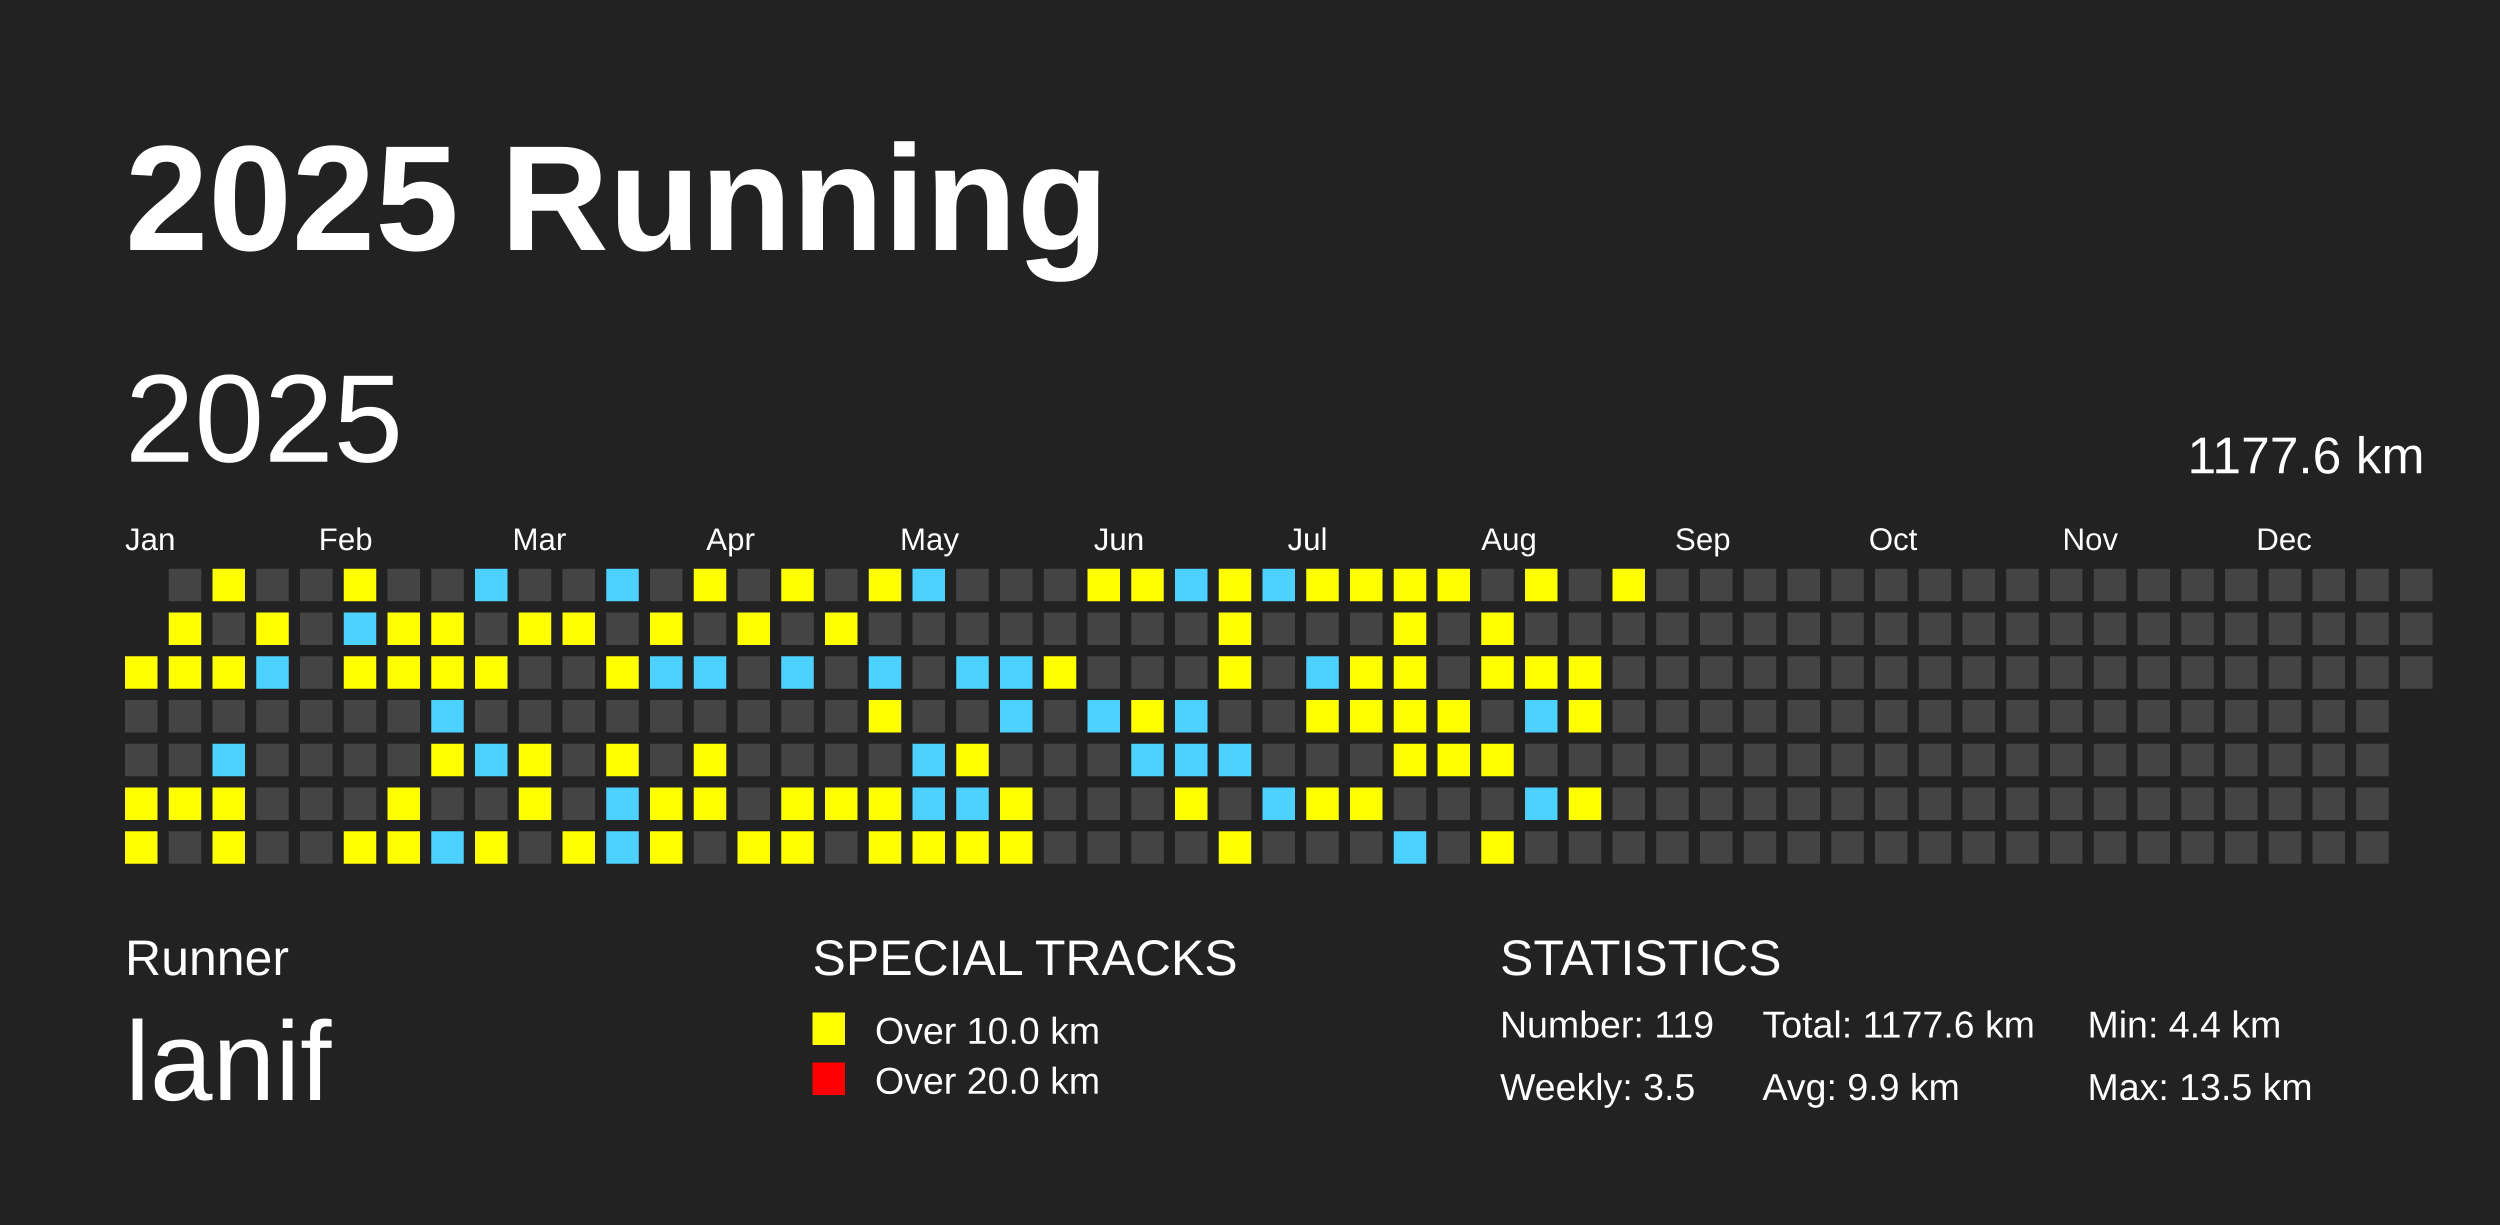
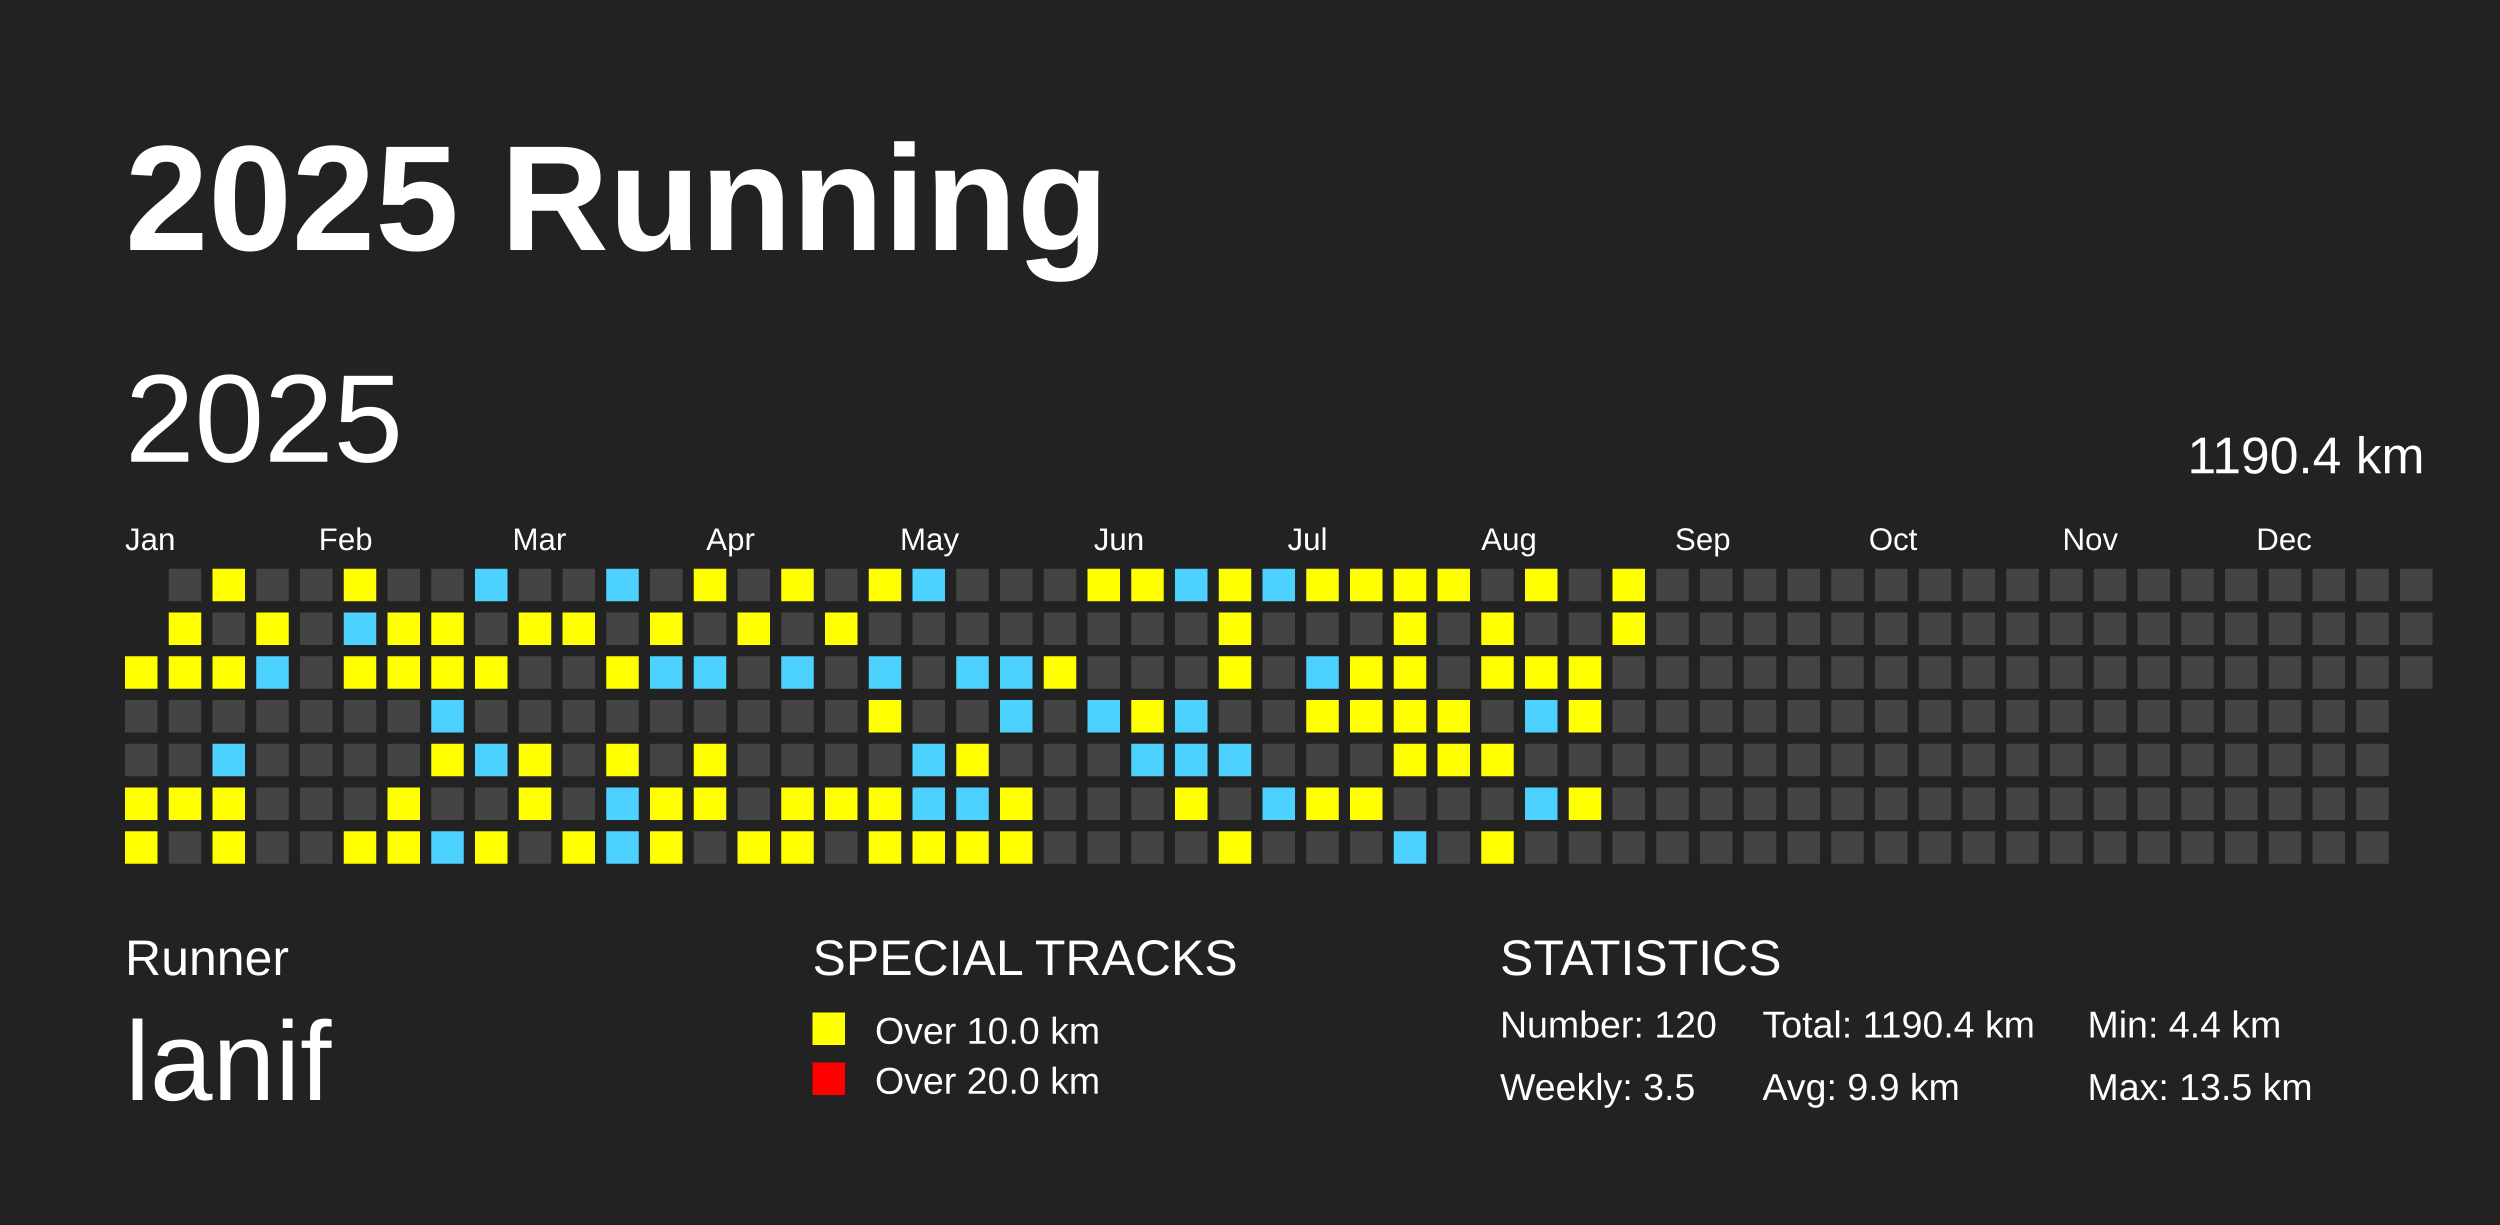
<svg xmlns="http://www.w3.org/2000/svg" baseProfile="full" height="98mm" version="1.1" viewBox="0,0,200,98" width="200mm">
  <defs />
  <rect fill="#222222" height="98" width="200" x="0" y="0" />
  <text fill="#FFFFFF" style="font-size:12px; font-family:Arial; font-weight:bold;" x="10" y="20">2025 Running</text>
  <text fill="#FFFFFF" style="font-size:4px; font-family:Arial" x="10" y="78">Runner</text>
  <text fill="#FFFFFF" style="font-size:9px; font-family:Arial" x="10" y="88">lanif</text>
  <text fill="#FFFFFF" style="font-size:4px; font-family:Arial" x="65" y="78">SPECIAL TRACKS</text>
  <rect fill="yellow" height="2.6" width="2.6" x="65" y="81" />
  <text fill="#FFFFFF" style="font-size:3px; font-family:Arial" x="70" y="83.5">Over 10.0 km</text>
  <rect fill="red" height="2.6" width="2.6" x="65" y="85" />
  <text fill="#FFFFFF" style="font-size:3px; font-family:Arial" x="70" y="87.5">Over 20.0 km</text>
  <text fill="#FFFFFF" style="font-size:4px; font-family:Arial" x="120" y="78">STATISTICS</text>
-   <text fill="#FFFFFF" style="font-size:3px; font-family:Arial" x="120" y="83">Number: 119</text>
+   <text fill="#FFFFFF" style="font-size:3px; font-family:Arial" x="120" y="83">Number: 120</text>
  <text fill="#FFFFFF" style="font-size:3px; font-family:Arial" x="120" y="88">Weekly: 3.5</text>
-   <text fill="#FFFFFF" style="font-size:3px; font-family:Arial" x="141" y="83">Total: 1177.6 km</text>
+   <text fill="#FFFFFF" style="font-size:3px; font-family:Arial" x="141" y="83">Total: 1190.4 km</text>
  <text fill="#FFFFFF" style="font-size:3px; font-family:Arial" x="141" y="88">Avg: 9.9 km</text>
  <text fill="#FFFFFF" style="font-size:3px; font-family:Arial" x="167" y="83">Min: 4.4 km</text>
  <text fill="#FFFFFF" style="font-size:3px; font-family:Arial" x="167" y="88">Max: 13.5 km</text>
  <text dominant-baseline="hanging" fill="#FFFFFF" style="font-size:10.0px; font-family:Arial;" x="10" y="30">2025</text>
-   <text dominant-baseline="hanging" fill="#FFFFFF" style="font-size:4.125px; font-family:Arial;" x="175" y="35">1177.6 km</text>
+   <text dominant-baseline="hanging" fill="#FFFFFF" style="font-size:4.125px; font-family:Arial;" x="175" y="35">1190.4 km</text>
  <text fill="#FFFFFF" style="font-size:2.5px; font-family:Arial" x="10.0" y="44">Jan</text>
  <text fill="#FFFFFF" style="font-size:2.5px; font-family:Arial" x="25.5" y="44">Feb</text>
  <text fill="#FFFFFF" style="font-size:2.5px; font-family:Arial" x="41.0" y="44">Mar</text>
  <text fill="#FFFFFF" style="font-size:2.5px; font-family:Arial" x="56.5" y="44">Apr</text>
  <text fill="#FFFFFF" style="font-size:2.5px; font-family:Arial" x="72.0" y="44">May</text>
  <text fill="#FFFFFF" style="font-size:2.5px; font-family:Arial" x="87.5" y="44">Jun</text>
  <text fill="#FFFFFF" style="font-size:2.5px; font-family:Arial" x="103.0" y="44">Jul</text>
  <text fill="#FFFFFF" style="font-size:2.5px; font-family:Arial" x="118.5" y="44">Aug</text>
  <text fill="#FFFFFF" style="font-size:2.5px; font-family:Arial" x="134.0" y="44">Sep</text>
  <text fill="#FFFFFF" style="font-size:2.5px; font-family:Arial" x="149.5" y="44">Oct</text>
  <text fill="#FFFFFF" style="font-size:2.5px; font-family:Arial" x="165.0" y="44">Nov</text>
  <text fill="#FFFFFF" style="font-size:2.5px; font-family:Arial" x="180.5" y="44">Dec</text>
  <rect fill="yellow" height="2.6" width="2.6" x="10.0" y="52.5" />
  <rect fill="#444444" height="2.6" width="2.6" x="10.0" y="56.0" />
  <rect fill="#444444" height="2.6" width="2.6" x="10.0" y="59.5" />
  <rect fill="yellow" height="2.6" width="2.6" x="10.0" y="63.0" />
  <rect fill="yellow" height="2.6" width="2.6" x="10.0" y="66.5" />
  <rect fill="#444444" height="2.6" width="2.6" x="13.5" y="45.5" />
  <rect fill="yellow" height="2.6" width="2.6" x="13.5" y="49.0" />
  <rect fill="yellow" height="2.6" width="2.6" x="13.5" y="52.5" />
  <rect fill="#444444" height="2.6" width="2.6" x="13.5" y="56.0" />
  <rect fill="#444444" height="2.6" width="2.6" x="13.5" y="59.5" />
  <rect fill="yellow" height="2.6" width="2.6" x="13.5" y="63.0" />
  <rect fill="#444444" height="2.6" width="2.6" x="13.5" y="66.5" />
  <rect fill="yellow" height="2.6" width="2.6" x="17.0" y="45.5" />
  <rect fill="#444444" height="2.6" width="2.6" x="17.0" y="49.0" />
  <rect fill="yellow" height="2.6" width="2.6" x="17.0" y="52.5" />
  <rect fill="#444444" height="2.6" width="2.6" x="17.0" y="56.0" />
  <rect fill="#4DD2FF" height="2.6" width="2.6" x="17.0" y="59.5" />
  <rect fill="yellow" height="2.6" width="2.6" x="17.0" y="63.0" />
  <rect fill="yellow" height="2.6" width="2.6" x="17.0" y="66.5" />
  <rect fill="#444444" height="2.6" width="2.6" x="20.5" y="45.5" />
  <rect fill="yellow" height="2.6" width="2.6" x="20.5" y="49.0" />
  <rect fill="#4DD2FF" height="2.6" width="2.6" x="20.5" y="52.5" />
  <rect fill="#444444" height="2.6" width="2.6" x="20.5" y="56.0" />
  <rect fill="#444444" height="2.6" width="2.6" x="20.5" y="59.5" />
  <rect fill="#444444" height="2.6" width="2.6" x="20.5" y="63.0" />
  <rect fill="#444444" height="2.6" width="2.6" x="20.5" y="66.5" />
  <rect fill="#444444" height="2.6" width="2.6" x="24.0" y="45.5" />
  <rect fill="#444444" height="2.6" width="2.6" x="24.0" y="49.0" />
  <rect fill="#444444" height="2.6" width="2.6" x="24.0" y="52.5" />
  <rect fill="#444444" height="2.6" width="2.6" x="24.0" y="56.0" />
  <rect fill="#444444" height="2.6" width="2.6" x="24.0" y="59.5" />
  <rect fill="#444444" height="2.6" width="2.6" x="24.0" y="63.0" />
  <rect fill="#444444" height="2.6" width="2.6" x="24.0" y="66.5" />
  <rect fill="yellow" height="2.6" width="2.6" x="27.5" y="45.5" />
  <rect fill="#4DD2FF" height="2.6" width="2.6" x="27.5" y="49.0" />
  <rect fill="yellow" height="2.6" width="2.6" x="27.5" y="52.5" />
  <rect fill="#444444" height="2.6" width="2.6" x="27.5" y="56.0" />
  <rect fill="#444444" height="2.6" width="2.6" x="27.5" y="59.5" />
  <rect fill="#444444" height="2.6" width="2.6" x="27.5" y="63.0" />
  <rect fill="yellow" height="2.6" width="2.6" x="27.5" y="66.5" />
  <rect fill="#444444" height="2.6" width="2.6" x="31.0" y="45.5" />
  <rect fill="yellow" height="2.6" width="2.6" x="31.0" y="49.0" />
  <rect fill="yellow" height="2.6" width="2.6" x="31.0" y="52.5" />
  <rect fill="#444444" height="2.6" width="2.6" x="31.0" y="56.0" />
  <rect fill="#444444" height="2.6" width="2.6" x="31.0" y="59.5" />
  <rect fill="yellow" height="2.6" width="2.6" x="31.0" y="63.0" />
  <rect fill="yellow" height="2.6" width="2.6" x="31.0" y="66.5" />
  <rect fill="#444444" height="2.6" width="2.6" x="34.5" y="45.5" />
  <rect fill="yellow" height="2.6" width="2.6" x="34.5" y="49.0" />
  <rect fill="yellow" height="2.6" width="2.6" x="34.5" y="52.5" />
  <rect fill="#4DD2FF" height="2.6" width="2.6" x="34.5" y="56.0" />
  <rect fill="yellow" height="2.6" width="2.6" x="34.5" y="59.5" />
  <rect fill="#444444" height="2.6" width="2.6" x="34.5" y="63.0" />
  <rect fill="#4DD2FF" height="2.6" width="2.6" x="34.5" y="66.5" />
  <rect fill="#4DD2FF" height="2.6" width="2.6" x="38.0" y="45.5" />
  <rect fill="#444444" height="2.6" width="2.6" x="38.0" y="49.0" />
  <rect fill="yellow" height="2.6" width="2.6" x="38.0" y="52.5" />
  <rect fill="#444444" height="2.6" width="2.6" x="38.0" y="56.0" />
  <rect fill="#4DD2FF" height="2.6" width="2.6" x="38.0" y="59.5" />
  <rect fill="#444444" height="2.6" width="2.6" x="38.0" y="63.0" />
  <rect fill="yellow" height="2.6" width="2.6" x="38.0" y="66.5" />
  <rect fill="#444444" height="2.6" width="2.6" x="41.5" y="45.5" />
  <rect fill="yellow" height="2.6" width="2.6" x="41.5" y="49.0" />
  <rect fill="#444444" height="2.6" width="2.6" x="41.5" y="52.5" />
  <rect fill="#444444" height="2.6" width="2.6" x="41.5" y="56.0" />
  <rect fill="yellow" height="2.6" width="2.6" x="41.5" y="59.5" />
  <rect fill="yellow" height="2.6" width="2.6" x="41.5" y="63.0" />
  <rect fill="#444444" height="2.6" width="2.6" x="41.5" y="66.5" />
  <rect fill="#444444" height="2.6" width="2.6" x="45.0" y="45.5" />
  <rect fill="yellow" height="2.6" width="2.6" x="45.0" y="49.0" />
  <rect fill="#444444" height="2.6" width="2.6" x="45.0" y="52.5" />
  <rect fill="#444444" height="2.6" width="2.6" x="45.0" y="56.0" />
  <rect fill="#444444" height="2.6" width="2.6" x="45.0" y="59.5" />
  <rect fill="#444444" height="2.6" width="2.6" x="45.0" y="63.0" />
  <rect fill="yellow" height="2.6" width="2.6" x="45.0" y="66.5" />
  <rect fill="#4DD2FF" height="2.6" width="2.6" x="48.5" y="45.5" />
  <rect fill="#444444" height="2.6" width="2.6" x="48.5" y="49.0" />
  <rect fill="yellow" height="2.6" width="2.6" x="48.5" y="52.5" />
  <rect fill="#444444" height="2.6" width="2.6" x="48.5" y="56.0" />
  <rect fill="yellow" height="2.6" width="2.6" x="48.5" y="59.5" />
  <rect fill="#4DD2FF" height="2.6" width="2.6" x="48.5" y="63.0" />
  <rect fill="#4DD2FF" height="2.6" width="2.6" x="48.5" y="66.5" />
  <rect fill="#444444" height="2.6" width="2.6" x="52.0" y="45.5" />
  <rect fill="yellow" height="2.6" width="2.6" x="52.0" y="49.0" />
  <rect fill="#4DD2FF" height="2.6" width="2.6" x="52.0" y="52.5" />
  <rect fill="#444444" height="2.6" width="2.6" x="52.0" y="56.0" />
  <rect fill="#444444" height="2.6" width="2.6" x="52.0" y="59.5" />
  <rect fill="yellow" height="2.6" width="2.6" x="52.0" y="63.0" />
  <rect fill="yellow" height="2.6" width="2.6" x="52.0" y="66.5" />
  <rect fill="yellow" height="2.6" width="2.6" x="55.5" y="45.5" />
  <rect fill="#444444" height="2.6" width="2.6" x="55.5" y="49.0" />
  <rect fill="#4DD2FF" height="2.6" width="2.6" x="55.5" y="52.5" />
  <rect fill="#444444" height="2.6" width="2.6" x="55.5" y="56.0" />
  <rect fill="yellow" height="2.6" width="2.6" x="55.5" y="59.5" />
  <rect fill="yellow" height="2.6" width="2.6" x="55.5" y="63.0" />
  <rect fill="#444444" height="2.6" width="2.6" x="55.5" y="66.5" />
  <rect fill="#444444" height="2.6" width="2.6" x="59.0" y="45.5" />
  <rect fill="yellow" height="2.6" width="2.6" x="59.0" y="49.0" />
  <rect fill="#444444" height="2.6" width="2.6" x="59.0" y="52.5" />
  <rect fill="#444444" height="2.6" width="2.6" x="59.0" y="56.0" />
  <rect fill="#444444" height="2.6" width="2.6" x="59.0" y="59.5" />
  <rect fill="#444444" height="2.6" width="2.6" x="59.0" y="63.0" />
  <rect fill="yellow" height="2.6" width="2.6" x="59.0" y="66.5" />
  <rect fill="yellow" height="2.6" width="2.6" x="62.5" y="45.5" />
  <rect fill="#444444" height="2.6" width="2.6" x="62.5" y="49.0" />
  <rect fill="#4DD2FF" height="2.6" width="2.6" x="62.5" y="52.5" />
  <rect fill="#444444" height="2.6" width="2.6" x="62.5" y="56.0" />
  <rect fill="#444444" height="2.6" width="2.6" x="62.5" y="59.5" />
  <rect fill="yellow" height="2.6" width="2.6" x="62.5" y="63.0" />
  <rect fill="yellow" height="2.6" width="2.6" x="62.5" y="66.5" />
  <rect fill="#444444" height="2.6" width="2.6" x="66.0" y="45.5" />
  <rect fill="yellow" height="2.6" width="2.6" x="66.0" y="49.0" />
  <rect fill="#444444" height="2.6" width="2.6" x="66.0" y="52.5" />
  <rect fill="#444444" height="2.6" width="2.6" x="66.0" y="56.0" />
  <rect fill="#444444" height="2.6" width="2.6" x="66.0" y="59.5" />
  <rect fill="yellow" height="2.6" width="2.6" x="66.0" y="63.0" />
  <rect fill="#444444" height="2.6" width="2.6" x="66.0" y="66.5" />
  <rect fill="yellow" height="2.6" width="2.6" x="69.5" y="45.5" />
  <rect fill="#444444" height="2.6" width="2.6" x="69.5" y="49.0" />
  <rect fill="#4DD2FF" height="2.6" width="2.6" x="69.5" y="52.5" />
  <rect fill="yellow" height="2.6" width="2.6" x="69.5" y="56.0" />
  <rect fill="#444444" height="2.6" width="2.6" x="69.5" y="59.5" />
  <rect fill="yellow" height="2.6" width="2.6" x="69.5" y="63.0" />
  <rect fill="yellow" height="2.6" width="2.6" x="69.5" y="66.5" />
  <rect fill="#4DD2FF" height="2.6" width="2.6" x="73.0" y="45.5" />
  <rect fill="#444444" height="2.6" width="2.6" x="73.0" y="49.0" />
  <rect fill="#444444" height="2.6" width="2.6" x="73.0" y="52.5" />
  <rect fill="#444444" height="2.6" width="2.6" x="73.0" y="56.0" />
  <rect fill="#4DD2FF" height="2.6" width="2.6" x="73.0" y="59.5" />
  <rect fill="#4DD2FF" height="2.6" width="2.6" x="73.0" y="63.0" />
  <rect fill="yellow" height="2.6" width="2.6" x="73.0" y="66.5" />
  <rect fill="#444444" height="2.6" width="2.6" x="76.5" y="45.5" />
  <rect fill="#444444" height="2.6" width="2.6" x="76.5" y="49.0" />
  <rect fill="#4DD2FF" height="2.6" width="2.6" x="76.5" y="52.5" />
  <rect fill="#444444" height="2.6" width="2.6" x="76.5" y="56.0" />
  <rect fill="yellow" height="2.6" width="2.6" x="76.5" y="59.5" />
  <rect fill="#4DD2FF" height="2.6" width="2.6" x="76.5" y="63.0" />
  <rect fill="yellow" height="2.6" width="2.6" x="76.5" y="66.5" />
  <rect fill="#444444" height="2.6" width="2.6" x="80.0" y="45.5" />
  <rect fill="#444444" height="2.6" width="2.6" x="80.0" y="49.0" />
  <rect fill="#4DD2FF" height="2.6" width="2.6" x="80.0" y="52.5" />
  <rect fill="#4DD2FF" height="2.6" width="2.6" x="80.0" y="56.0" />
  <rect fill="#444444" height="2.6" width="2.6" x="80.0" y="59.5" />
  <rect fill="yellow" height="2.6" width="2.6" x="80.0" y="63.0" />
  <rect fill="yellow" height="2.6" width="2.6" x="80.0" y="66.5" />
  <rect fill="#444444" height="2.6" width="2.6" x="83.5" y="45.5" />
  <rect fill="#444444" height="2.6" width="2.6" x="83.5" y="49.0" />
  <rect fill="yellow" height="2.6" width="2.6" x="83.5" y="52.5" />
  <rect fill="#444444" height="2.6" width="2.6" x="83.5" y="56.0" />
  <rect fill="#444444" height="2.6" width="2.6" x="83.5" y="59.5" />
  <rect fill="#444444" height="2.6" width="2.6" x="83.5" y="63.0" />
  <rect fill="#444444" height="2.6" width="2.6" x="83.5" y="66.5" />
  <rect fill="yellow" height="2.6" width="2.6" x="87.0" y="45.5" />
  <rect fill="#444444" height="2.6" width="2.6" x="87.0" y="49.0" />
  <rect fill="#444444" height="2.6" width="2.6" x="87.0" y="52.5" />
  <rect fill="#4DD2FF" height="2.6" width="2.6" x="87.0" y="56.0" />
  <rect fill="#444444" height="2.6" width="2.6" x="87.0" y="59.5" />
  <rect fill="#444444" height="2.6" width="2.6" x="87.0" y="63.0" />
  <rect fill="#444444" height="2.6" width="2.6" x="87.0" y="66.5" />
  <rect fill="yellow" height="2.6" width="2.6" x="90.5" y="45.5" />
  <rect fill="#444444" height="2.6" width="2.6" x="90.5" y="49.0" />
  <rect fill="#444444" height="2.6" width="2.6" x="90.5" y="52.5" />
  <rect fill="yellow" height="2.6" width="2.6" x="90.5" y="56.0" />
  <rect fill="#4DD2FF" height="2.6" width="2.6" x="90.5" y="59.5" />
  <rect fill="#444444" height="2.6" width="2.6" x="90.5" y="63.0" />
  <rect fill="#444444" height="2.6" width="2.6" x="90.5" y="66.5" />
  <rect fill="#4DD2FF" height="2.6" width="2.6" x="94.0" y="45.5" />
  <rect fill="#444444" height="2.6" width="2.6" x="94.0" y="49.0" />
  <rect fill="#444444" height="2.6" width="2.6" x="94.0" y="52.5" />
  <rect fill="#4DD2FF" height="2.6" width="2.6" x="94.0" y="56.0" />
  <rect fill="#4DD2FF" height="2.6" width="2.6" x="94.0" y="59.5" />
  <rect fill="yellow" height="2.6" width="2.6" x="94.0" y="63.0" />
  <rect fill="#444444" height="2.6" width="2.6" x="94.0" y="66.5" />
  <rect fill="yellow" height="2.6" width="2.6" x="97.5" y="45.5" />
  <rect fill="yellow" height="2.6" width="2.6" x="97.5" y="49.0" />
  <rect fill="yellow" height="2.6" width="2.6" x="97.5" y="52.5" />
  <rect fill="#444444" height="2.6" width="2.6" x="97.5" y="56.0" />
  <rect fill="#4DD2FF" height="2.6" width="2.6" x="97.5" y="59.5" />
  <rect fill="#444444" height="2.6" width="2.6" x="97.5" y="63.0" />
  <rect fill="yellow" height="2.6" width="2.6" x="97.5" y="66.5" />
  <rect fill="#4DD2FF" height="2.6" width="2.6" x="101.0" y="45.5" />
  <rect fill="#444444" height="2.6" width="2.6" x="101.0" y="49.0" />
  <rect fill="#444444" height="2.6" width="2.6" x="101.0" y="52.5" />
  <rect fill="#444444" height="2.6" width="2.6" x="101.0" y="56.0" />
  <rect fill="#444444" height="2.6" width="2.6" x="101.0" y="59.5" />
  <rect fill="#4DD2FF" height="2.6" width="2.6" x="101.0" y="63.0" />
  <rect fill="#444444" height="2.6" width="2.6" x="101.0" y="66.5" />
  <rect fill="yellow" height="2.6" width="2.6" x="104.5" y="45.5" />
  <rect fill="#444444" height="2.6" width="2.6" x="104.5" y="49.0" />
  <rect fill="#4DD2FF" height="2.6" width="2.6" x="104.5" y="52.5" />
  <rect fill="yellow" height="2.6" width="2.6" x="104.5" y="56.0" />
  <rect fill="#444444" height="2.6" width="2.6" x="104.5" y="59.5" />
  <rect fill="yellow" height="2.6" width="2.6" x="104.5" y="63.0" />
  <rect fill="#444444" height="2.6" width="2.6" x="104.5" y="66.5" />
  <rect fill="yellow" height="2.6" width="2.6" x="108.0" y="45.5" />
  <rect fill="#444444" height="2.6" width="2.6" x="108.0" y="49.0" />
  <rect fill="yellow" height="2.6" width="2.6" x="108.0" y="52.5" />
  <rect fill="yellow" height="2.6" width="2.6" x="108.0" y="56.0" />
  <rect fill="#444444" height="2.6" width="2.6" x="108.0" y="59.5" />
  <rect fill="yellow" height="2.6" width="2.6" x="108.0" y="63.0" />
  <rect fill="#444444" height="2.6" width="2.6" x="108.0" y="66.5" />
  <rect fill="yellow" height="2.6" width="2.6" x="111.5" y="45.5" />
  <rect fill="yellow" height="2.6" width="2.6" x="111.5" y="49.0" />
  <rect fill="yellow" height="2.6" width="2.6" x="111.5" y="52.5" />
  <rect fill="yellow" height="2.6" width="2.6" x="111.5" y="56.0" />
  <rect fill="yellow" height="2.6" width="2.6" x="111.5" y="59.5" />
  <rect fill="#444444" height="2.6" width="2.6" x="111.5" y="63.0" />
  <rect fill="#4DD2FF" height="2.6" width="2.6" x="111.5" y="66.5" />
  <rect fill="yellow" height="2.6" width="2.6" x="115.0" y="45.5" />
  <rect fill="#444444" height="2.6" width="2.6" x="115.0" y="49.0" />
  <rect fill="#444444" height="2.6" width="2.6" x="115.0" y="52.5" />
  <rect fill="yellow" height="2.6" width="2.6" x="115.0" y="56.0" />
  <rect fill="yellow" height="2.6" width="2.6" x="115.0" y="59.5" />
  <rect fill="#444444" height="2.6" width="2.6" x="115.0" y="63.0" />
  <rect fill="#444444" height="2.6" width="2.6" x="115.0" y="66.5" />
  <rect fill="#444444" height="2.6" width="2.6" x="118.5" y="45.5" />
  <rect fill="yellow" height="2.6" width="2.6" x="118.5" y="49.0" />
  <rect fill="yellow" height="2.6" width="2.6" x="118.5" y="52.5" />
  <rect fill="#444444" height="2.6" width="2.6" x="118.5" y="56.0" />
  <rect fill="yellow" height="2.6" width="2.6" x="118.5" y="59.5" />
  <rect fill="#444444" height="2.6" width="2.6" x="118.5" y="63.0" />
  <rect fill="yellow" height="2.6" width="2.6" x="118.5" y="66.5" />
  <rect fill="yellow" height="2.6" width="2.6" x="122.0" y="45.5" />
  <rect fill="#444444" height="2.6" width="2.6" x="122.0" y="49.0" />
  <rect fill="yellow" height="2.6" width="2.6" x="122.0" y="52.5" />
  <rect fill="#4DD2FF" height="2.6" width="2.6" x="122.0" y="56.0" />
  <rect fill="#444444" height="2.6" width="2.6" x="122.0" y="59.5" />
  <rect fill="#4DD2FF" height="2.6" width="2.6" x="122.0" y="63.0" />
  <rect fill="#444444" height="2.6" width="2.6" x="122.0" y="66.5" />
  <rect fill="#444444" height="2.6" width="2.6" x="125.5" y="45.5" />
  <rect fill="#444444" height="2.6" width="2.6" x="125.5" y="49.0" />
  <rect fill="yellow" height="2.6" width="2.6" x="125.5" y="52.5" />
  <rect fill="yellow" height="2.6" width="2.6" x="125.5" y="56.0" />
  <rect fill="#444444" height="2.6" width="2.6" x="125.5" y="59.5" />
  <rect fill="yellow" height="2.6" width="2.6" x="125.5" y="63.0" />
  <rect fill="#444444" height="2.6" width="2.6" x="125.5" y="66.5" />
  <rect fill="yellow" height="2.6" width="2.6" x="129.0" y="45.5" />
-   <rect fill="#444444" height="2.6" width="2.6" x="129.0" y="49.0" />
+   <rect fill="yellow" height="2.6" width="2.6" x="129.0" y="49.0" />
  <rect fill="#444444" height="2.6" width="2.6" x="129.0" y="52.5" />
  <rect fill="#444444" height="2.6" width="2.6" x="129.0" y="56.0" />
  <rect fill="#444444" height="2.6" width="2.6" x="129.0" y="59.5" />
  <rect fill="#444444" height="2.6" width="2.6" x="129.0" y="63.0" />
  <rect fill="#444444" height="2.6" width="2.6" x="129.0" y="66.5" />
  <rect fill="#444444" height="2.6" width="2.6" x="132.5" y="45.5" />
  <rect fill="#444444" height="2.6" width="2.6" x="132.5" y="49.0" />
  <rect fill="#444444" height="2.6" width="2.6" x="132.5" y="52.5" />
  <rect fill="#444444" height="2.6" width="2.6" x="132.5" y="56.0" />
  <rect fill="#444444" height="2.6" width="2.6" x="132.5" y="59.5" />
  <rect fill="#444444" height="2.6" width="2.6" x="132.5" y="63.0" />
  <rect fill="#444444" height="2.6" width="2.6" x="132.5" y="66.5" />
  <rect fill="#444444" height="2.6" width="2.6" x="136.0" y="45.5" />
  <rect fill="#444444" height="2.6" width="2.6" x="136.0" y="49.0" />
  <rect fill="#444444" height="2.6" width="2.6" x="136.0" y="52.5" />
  <rect fill="#444444" height="2.6" width="2.6" x="136.0" y="56.0" />
  <rect fill="#444444" height="2.6" width="2.6" x="136.0" y="59.5" />
  <rect fill="#444444" height="2.6" width="2.6" x="136.0" y="63.0" />
  <rect fill="#444444" height="2.6" width="2.6" x="136.0" y="66.5" />
  <rect fill="#444444" height="2.6" width="2.6" x="139.5" y="45.5" />
  <rect fill="#444444" height="2.6" width="2.6" x="139.5" y="49.0" />
  <rect fill="#444444" height="2.6" width="2.6" x="139.5" y="52.5" />
  <rect fill="#444444" height="2.6" width="2.6" x="139.5" y="56.0" />
  <rect fill="#444444" height="2.6" width="2.6" x="139.5" y="59.5" />
  <rect fill="#444444" height="2.6" width="2.6" x="139.5" y="63.0" />
  <rect fill="#444444" height="2.6" width="2.6" x="139.5" y="66.5" />
  <rect fill="#444444" height="2.6" width="2.6" x="143.0" y="45.5" />
  <rect fill="#444444" height="2.6" width="2.6" x="143.0" y="49.0" />
  <rect fill="#444444" height="2.6" width="2.6" x="143.0" y="52.5" />
  <rect fill="#444444" height="2.6" width="2.6" x="143.0" y="56.0" />
  <rect fill="#444444" height="2.6" width="2.6" x="143.0" y="59.5" />
  <rect fill="#444444" height="2.6" width="2.6" x="143.0" y="63.0" />
  <rect fill="#444444" height="2.6" width="2.6" x="143.0" y="66.5" />
  <rect fill="#444444" height="2.6" width="2.6" x="146.5" y="45.5" />
  <rect fill="#444444" height="2.6" width="2.6" x="146.5" y="49.0" />
  <rect fill="#444444" height="2.6" width="2.6" x="146.5" y="52.5" />
  <rect fill="#444444" height="2.6" width="2.6" x="146.5" y="56.0" />
  <rect fill="#444444" height="2.6" width="2.6" x="146.5" y="59.5" />
  <rect fill="#444444" height="2.6" width="2.6" x="146.5" y="63.0" />
  <rect fill="#444444" height="2.6" width="2.6" x="146.5" y="66.5" />
  <rect fill="#444444" height="2.6" width="2.6" x="150.0" y="45.5" />
  <rect fill="#444444" height="2.6" width="2.6" x="150.0" y="49.0" />
  <rect fill="#444444" height="2.6" width="2.6" x="150.0" y="52.5" />
  <rect fill="#444444" height="2.6" width="2.6" x="150.0" y="56.0" />
  <rect fill="#444444" height="2.6" width="2.6" x="150.0" y="59.5" />
  <rect fill="#444444" height="2.6" width="2.6" x="150.0" y="63.0" />
  <rect fill="#444444" height="2.6" width="2.6" x="150.0" y="66.5" />
  <rect fill="#444444" height="2.6" width="2.6" x="153.5" y="45.5" />
  <rect fill="#444444" height="2.6" width="2.6" x="153.5" y="49.0" />
  <rect fill="#444444" height="2.6" width="2.6" x="153.5" y="52.5" />
  <rect fill="#444444" height="2.6" width="2.6" x="153.5" y="56.0" />
  <rect fill="#444444" height="2.6" width="2.6" x="153.5" y="59.5" />
  <rect fill="#444444" height="2.6" width="2.6" x="153.5" y="63.0" />
  <rect fill="#444444" height="2.6" width="2.6" x="153.5" y="66.5" />
  <rect fill="#444444" height="2.6" width="2.6" x="157.0" y="45.5" />
  <rect fill="#444444" height="2.6" width="2.6" x="157.0" y="49.0" />
  <rect fill="#444444" height="2.6" width="2.6" x="157.0" y="52.5" />
  <rect fill="#444444" height="2.6" width="2.6" x="157.0" y="56.0" />
  <rect fill="#444444" height="2.6" width="2.6" x="157.0" y="59.5" />
  <rect fill="#444444" height="2.6" width="2.6" x="157.0" y="63.0" />
  <rect fill="#444444" height="2.6" width="2.6" x="157.0" y="66.5" />
  <rect fill="#444444" height="2.6" width="2.6" x="160.5" y="45.5" />
  <rect fill="#444444" height="2.6" width="2.6" x="160.5" y="49.0" />
  <rect fill="#444444" height="2.6" width="2.6" x="160.5" y="52.5" />
  <rect fill="#444444" height="2.6" width="2.6" x="160.5" y="56.0" />
  <rect fill="#444444" height="2.6" width="2.6" x="160.5" y="59.5" />
  <rect fill="#444444" height="2.6" width="2.6" x="160.5" y="63.0" />
  <rect fill="#444444" height="2.6" width="2.6" x="160.5" y="66.5" />
  <rect fill="#444444" height="2.6" width="2.6" x="164.0" y="45.5" />
  <rect fill="#444444" height="2.6" width="2.6" x="164.0" y="49.0" />
  <rect fill="#444444" height="2.6" width="2.6" x="164.0" y="52.5" />
  <rect fill="#444444" height="2.6" width="2.6" x="164.0" y="56.0" />
  <rect fill="#444444" height="2.6" width="2.6" x="164.0" y="59.5" />
  <rect fill="#444444" height="2.6" width="2.6" x="164.0" y="63.0" />
  <rect fill="#444444" height="2.6" width="2.6" x="164.0" y="66.5" />
  <rect fill="#444444" height="2.6" width="2.6" x="167.5" y="45.5" />
  <rect fill="#444444" height="2.6" width="2.6" x="167.5" y="49.0" />
  <rect fill="#444444" height="2.6" width="2.6" x="167.5" y="52.5" />
  <rect fill="#444444" height="2.6" width="2.6" x="167.5" y="56.0" />
  <rect fill="#444444" height="2.6" width="2.6" x="167.5" y="59.5" />
  <rect fill="#444444" height="2.6" width="2.6" x="167.5" y="63.0" />
  <rect fill="#444444" height="2.6" width="2.6" x="167.5" y="66.5" />
  <rect fill="#444444" height="2.6" width="2.6" x="171.0" y="45.5" />
  <rect fill="#444444" height="2.6" width="2.6" x="171.0" y="49.0" />
  <rect fill="#444444" height="2.6" width="2.6" x="171.0" y="52.5" />
  <rect fill="#444444" height="2.6" width="2.6" x="171.0" y="56.0" />
  <rect fill="#444444" height="2.6" width="2.6" x="171.0" y="59.5" />
  <rect fill="#444444" height="2.6" width="2.6" x="171.0" y="63.0" />
  <rect fill="#444444" height="2.6" width="2.6" x="171.0" y="66.5" />
  <rect fill="#444444" height="2.6" width="2.6" x="174.5" y="45.5" />
  <rect fill="#444444" height="2.6" width="2.6" x="174.5" y="49.0" />
  <rect fill="#444444" height="2.6" width="2.6" x="174.5" y="52.5" />
  <rect fill="#444444" height="2.6" width="2.6" x="174.5" y="56.0" />
  <rect fill="#444444" height="2.6" width="2.6" x="174.5" y="59.5" />
  <rect fill="#444444" height="2.6" width="2.6" x="174.5" y="63.0" />
  <rect fill="#444444" height="2.6" width="2.6" x="174.5" y="66.5" />
  <rect fill="#444444" height="2.6" width="2.6" x="178.0" y="45.5" />
  <rect fill="#444444" height="2.6" width="2.6" x="178.0" y="49.0" />
  <rect fill="#444444" height="2.6" width="2.6" x="178.0" y="52.5" />
  <rect fill="#444444" height="2.6" width="2.6" x="178.0" y="56.0" />
  <rect fill="#444444" height="2.6" width="2.6" x="178.0" y="59.5" />
  <rect fill="#444444" height="2.6" width="2.6" x="178.0" y="63.0" />
  <rect fill="#444444" height="2.6" width="2.6" x="178.0" y="66.5" />
  <rect fill="#444444" height="2.6" width="2.6" x="181.5" y="45.5" />
  <rect fill="#444444" height="2.6" width="2.6" x="181.5" y="49.0" />
  <rect fill="#444444" height="2.6" width="2.6" x="181.5" y="52.5" />
  <rect fill="#444444" height="2.6" width="2.6" x="181.5" y="56.0" />
  <rect fill="#444444" height="2.6" width="2.6" x="181.5" y="59.5" />
  <rect fill="#444444" height="2.6" width="2.6" x="181.5" y="63.0" />
  <rect fill="#444444" height="2.6" width="2.6" x="181.5" y="66.5" />
  <rect fill="#444444" height="2.6" width="2.6" x="185.0" y="45.5" />
  <rect fill="#444444" height="2.6" width="2.6" x="185.0" y="49.0" />
  <rect fill="#444444" height="2.6" width="2.6" x="185.0" y="52.5" />
  <rect fill="#444444" height="2.6" width="2.6" x="185.0" y="56.0" />
  <rect fill="#444444" height="2.6" width="2.6" x="185.0" y="59.5" />
  <rect fill="#444444" height="2.6" width="2.6" x="185.0" y="63.0" />
  <rect fill="#444444" height="2.6" width="2.6" x="185.0" y="66.5" />
  <rect fill="#444444" height="2.6" width="2.6" x="188.5" y="45.5" />
  <rect fill="#444444" height="2.6" width="2.6" x="188.5" y="49.0" />
  <rect fill="#444444" height="2.6" width="2.6" x="188.5" y="52.5" />
  <rect fill="#444444" height="2.6" width="2.6" x="188.5" y="56.0" />
  <rect fill="#444444" height="2.6" width="2.6" x="188.5" y="59.5" />
  <rect fill="#444444" height="2.6" width="2.6" x="188.5" y="63.0" />
  <rect fill="#444444" height="2.6" width="2.6" x="188.5" y="66.5" />
  <rect fill="#444444" height="2.6" width="2.6" x="192.0" y="45.5" />
  <rect fill="#444444" height="2.6" width="2.6" x="192.0" y="49.0" />
  <rect fill="#444444" height="2.6" width="2.6" x="192.0" y="52.5" />
</svg>
